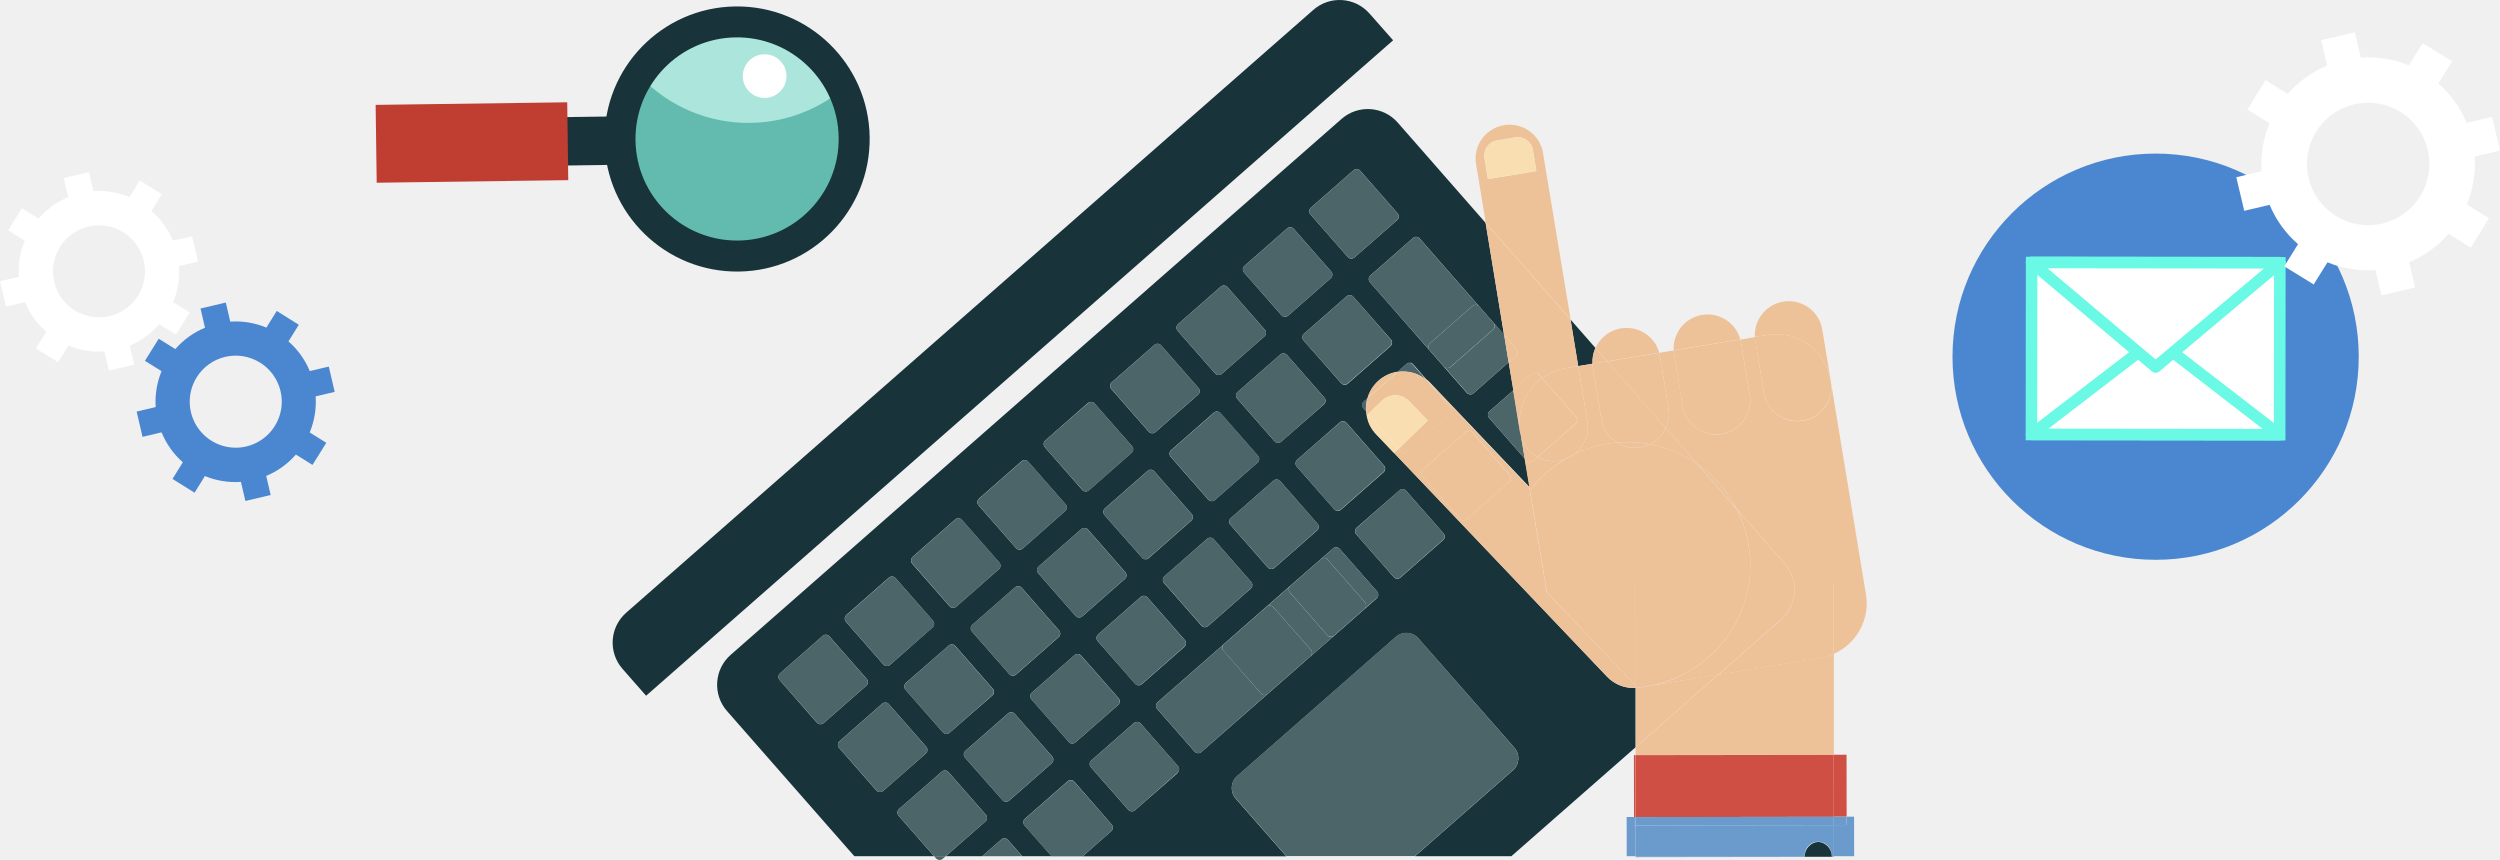
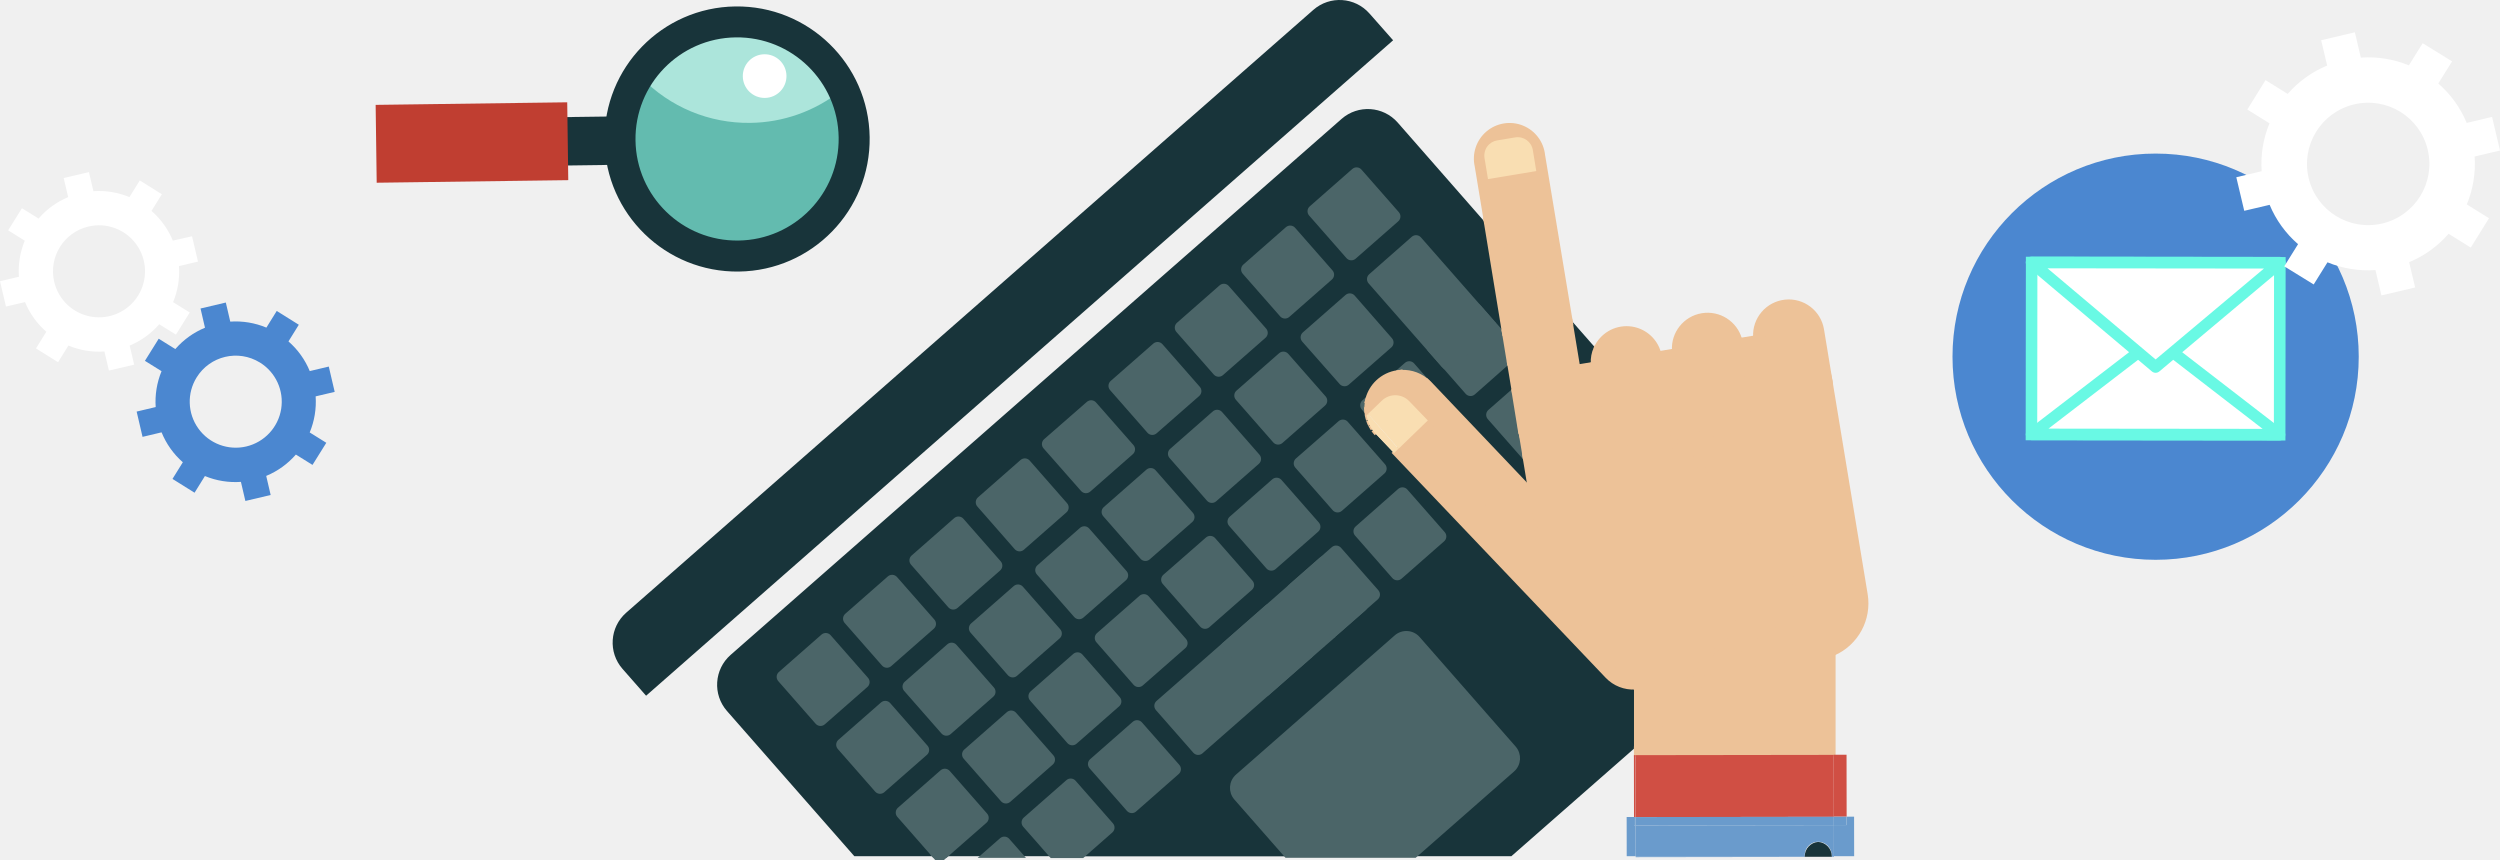
<svg xmlns="http://www.w3.org/2000/svg" viewBox="0 0 724.71 249.29">
  <defs>
-     <style>.cls-1{fill:#4b87d0;}.cls-2{fill:#fff;}.cls-3{fill:#69f9e4;}.cls-4{fill:#63bbaf;}.cls-5{fill:#ace5db;}.cls-6{fill:#18343a;}.cls-7{fill:#c03e31;}.cls-8{fill:none;}.cls-9{fill:#4b6568;}.cls-10{fill:#edc298;}.cls-11{fill:#f9deb2;}.cls-12{fill:#d04f44;}.cls-13{fill:#6a9bcc;}</style>
+     <style>
+             .cls-1{fill:#4b87d0;}.cls-2{fill:#fff;}.cls-3{fill:#69f9e4;}.cls-4{fill:#63bbaf;}.cls-5{fill:#ace5db;}.cls-6{fill:#18343a;}.cls-7{fill:#c03e31;}.cls-8{fill:none;}.cls-9{fill:#4b6568;stroke: #4b6568;}.cls-10{fill:#edc298;stroke: #edc298;}.cls-11{fill:#f9deb2;}.cls-12{fill:#d04f44;}.cls-13{fill:#6a9bcc;}
+         </style>
  </defs>
  <g id="Layer_2" data-name="Layer 2">
    <g id="Layer_1-2" data-name="Layer 1">
      <circle class="cls-1" cx="624.88" cy="103.4" r="58.88" />
      <rect class="cls-2" x="599.97" y="65.09" width="49.84" height="71.95" transform="translate(523.11 725.84) rotate(-89.94)" />
      <path class="cls-3" d="M662.51,127.7l-75.3-.08.06-53.19,75.3.09Zm-71.95-3.43,68.6.07.05-46.48-68.6-.07Z" />
      <polygon class="cls-2" points="588.89 125.93 624.89 98.26 660.82 126 588.89 125.93" />
      <path class="cls-3" d="M660.82,127.68h0l-71.93-.08a1.67,1.67,0,0,1-1-3l36-27.66a1.67,1.67,0,0,1,2,0l35.85,27.67a1.68,1.68,0,0,1-.94,3.07Zm-67-3.43,62.08.07-31-23.94Z" />
      <polygon class="cls-2" points="588.95 76.1 624.88 106.39 660.88 76.18 588.95 76.1" />
      <path class="cls-3" d="M624.88,108.07a1.68,1.68,0,0,1-1.08-.4L587.87,77.38a1.68,1.68,0,0,1,1.08-3h0l71.93.08a1.68,1.68,0,0,1,1.08,3l-36,30.21A1.67,1.67,0,0,1,624.88,108.07ZM593.54,77.78l31.34,26.42,31.4-26.35Z" />
      <path class="cls-2" d="M706.82,24.2l4-6.41-8.53-5.26-4,6.42a30.81,30.81,0,0,0-13.92-2.25l-1.73-7.34-9.77,2.31L674.61,19a30.71,30.71,0,0,0-11.45,8.23l-6.42-4-5.28,8.52,6.43,4a30.65,30.65,0,0,0-2.27,13.88l-7.35,1.75,2.3,9.73,7.36-1.73a30.65,30.65,0,0,0,8.24,11.4l-4,6.42,8.53,5.26,4-6.42a30.88,30.88,0,0,0,13.91,2.25l1.73,7.34,9.77-2.3L698.37,76a30.81,30.81,0,0,0,11.44-8.23l6.43,4,5.28-8.51-6.43-4a30.78,30.78,0,0,0,2.27-13.89l7.35-1.74-2.3-9.74-7.35,1.74A30.76,30.76,0,0,0,706.82,24.2Zm-3.06,19.22a17.74,17.74,0,1,1-21.34-13.16A17.72,17.72,0,0,1,703.76,43.42Z" />
      <path class="cls-1" d="M66.75,93.23,65.46,87.7l-7.33,1.73L59.42,95a23.2,23.2,0,0,0-8.6,6.19l-4.81-3-4,6.41,4.82,3A23.2,23.2,0,0,0,45.13,118l-5.52,1.31,1.71,7.33,5.52-1.31A23,23,0,0,0,53,134l-3,4.83,6.4,4,3-4.83a23.06,23.06,0,0,0,10.44,1.69l1.29,5.53,7.33-1.73-1.29-5.53a23.18,23.18,0,0,0,8.6-6.19l4.82,3,4-6.41-4.81-3a23.19,23.19,0,0,0,1.72-10.46l5.52-1.3-1.71-7.34-5.52,1.31a23,23,0,0,0-6.17-8.6l3-4.83-6.4-4-3,4.83A23.07,23.07,0,0,0,66.75,93.23Zm8.58,11.85A13.34,13.34,0,1,1,57,109.41,13.32,13.32,0,0,1,75.32,105.08Z" />
      <path class="cls-2" d="M11.18,63.36l-4.82-3-4,6.41,4.82,3a23.14,23.14,0,0,0-1.7,10.46L0,81.52l1.73,7.34,5.52-1.29a23.12,23.12,0,0,0,6.18,8.6l-3,4.83,6.4,4,3-4.83a23,23,0,0,0,10.44,1.72l1.3,5.53,7.32-1.72-1.3-5.53A23.08,23.08,0,0,0,46.16,94L51,97l4-6.41-4.82-3a23.15,23.15,0,0,0,1.7-10.46l5.51-1.3-1.72-7.34L50.1,69.75a23.13,23.13,0,0,0-6.18-8.61l3-4.83-6.4-4-3,4.83a23,23,0,0,0-10.44-1.72l-1.3-5.53-7.32,1.72,1.3,5.53A23,23,0,0,0,11.18,63.36Zm14.44,2.31a13.34,13.34,0,1,1-9.91,16A13.33,13.33,0,0,1,25.62,65.67Z" />
      <circle class="cls-4" cx="213.73" cy="40.28" r="33.01" transform="translate(-0.52 2.86) rotate(-0.77)" />
      <path class="cls-5" d="M213.29,7.27a33,33,0,0,0-27.36,15.22A43.06,43.06,0,0,0,217.5,35.62a43,43,0,0,0,26.15-9.27A33,33,0,0,0,213.29,7.27Z" />
      <path class="cls-6" d="M252.1,39.77a38.43,38.43,0,1,0-37.91,38.95A38.43,38.43,0,0,0,252.1,39.77Zm-67.88.91a29.45,29.45,0,1,1,29.85,29.05A29.45,29.45,0,0,1,184.22,40.68Z" />
      <rect class="cls-6" x="113.53" y="34.16" width="67.33" height="14.03" transform="translate(-0.54 1.99) rotate(-0.77)" />
      <rect class="cls-7" x="109.04" y="30.03" width="55.54" height="22.57" transform="translate(-0.54 1.84) rotate(-0.77)" />
      <circle class="cls-2" cx="221.66" cy="22.06" r="6.33" transform="translate(-0.28 2.98) rotate(-0.77)" />
      <polygon class="cls-8" points="473.7 236.83 473.67 218.87 474.11 218.87 474.11 216.62 438.12 248.19 471.56 248.19 471.54 236.84 473.7 236.83" />
      <path class="cls-6" d="M260.5,236.47a1.38,1.38,0,0,1,.13-1.95L273,223.69a1.38,1.38,0,0,1,1.95.13l10.83,12.35a1.38,1.38,0,0,1-.13,1.95l-11.49,10.07h10.58l5.51-4.83a1.38,1.38,0,0,1,1.95.13l4.13,4.7h8.51L297,239.27a1.38,1.38,0,0,1,.13-1.95l12.35-10.84a1.38,1.38,0,0,1,1.95.13L322.25,239a1.38,1.38,0,0,1-.13,1.95l-8.29,7.28h59.05l-14.67-16.72a4.63,4.63,0,0,1,.43-6.53l46-40.34a4.62,4.62,0,0,1,6.53.43L439,216.76a4.63,4.63,0,0,1-.42,6.53l-28.38,24.9h27.93l36-31.57,0-17.19a10.54,10.54,0,0,1-8.22-3.24l-61.72-64.84h0l-5.25-5.52a10.75,10.75,0,0,1-.9-1.1l-.2-.28a10.74,10.74,0,0,1-.67-1.11l0-.06a10.64,10.64,0,0,1-.56-1.34l0-.12a10.74,10.74,0,0,1-.52-2.5l-.84-1a1.38,1.38,0,0,1,.13-1.95l1.1-1a10.7,10.7,0,0,1,8.7-7.63l2.55-2.24a1.38,1.38,0,0,1,1.95.13l3.79,4.32a10.73,10.73,0,0,1,1.12,1l28.87,30.33L442,132.93l-10.33-11.77a1.38,1.38,0,0,1,.13-1.95l6.92-6.07L437.34,105,427.15,114a1.38,1.38,0,0,1-1.95-.13l-6.67-7.6h0L397.12,81.81a1.38,1.38,0,0,1,.13-1.95L409.6,69a1.38,1.38,0,0,1,1.94.13L428.8,88.83h0l.65.74,3.51,4h0L436,97.07l-5.36-32.47L405.18,35.54a11.54,11.54,0,0,0-16.28-1.07L211.81,189.83a11.54,11.54,0,0,0-1.07,16.28l36.91,42.08h23.12Zm12.81-24.2-10.83-12.35a1.38,1.38,0,0,1,.13-1.95L275,187.14a1.38,1.38,0,0,1,1.95.13l10.83,12.35a1.38,1.38,0,0,1-.13,2L275.26,212.4A1.38,1.38,0,0,1,273.31,212.27ZM337.44,169a1.38,1.38,0,0,1,.12-1.95l12.35-10.84a1.38,1.38,0,0,1,1.95.13l10.83,12.35a1.38,1.38,0,0,1-.13,1.95l-12.35,10.84a1.38,1.38,0,0,1-1.95-.13Zm5.9,18.52L331,198.33a1.38,1.38,0,0,1-1.94-.13L318.2,185.85a1.38,1.38,0,0,1,.13-1.95l12.35-10.84a1.38,1.38,0,0,1,1.95.13l10.83,12.35A1.38,1.38,0,0,1,343.34,187.49Zm13.33-35.39a1.38,1.38,0,0,1,.13-1.95l12.35-10.83a1.38,1.38,0,0,1,1.95.13l10.83,12.35a1.38,1.38,0,0,1-.13,1.95l-12.35,10.84a1.38,1.38,0,0,1-1.95-.13Zm12.81-24.2-10.83-12.35a1.38,1.38,0,0,1,.13-1.95l12.35-10.84a1.38,1.38,0,0,1,1.95.13l10.84,12.35a1.38,1.38,0,0,1-.13,1.95L371.43,128A1.38,1.38,0,0,1,369.48,127.91Zm-4.81,4.22a1.38,1.38,0,0,1-.13,1.95L352.2,144.91a1.38,1.38,0,0,1-2-.13l-10.83-12.35a1.38,1.38,0,0,1,.13-1.95l12.35-10.84a1.38,1.38,0,0,1,1.95.13ZM345.44,149a1.38,1.38,0,0,1-.12,1.95L333,161.79a1.38,1.38,0,0,1-1.95-.13L320.18,149.3a1.38,1.38,0,0,1,.13-1.95l12.35-10.84a1.38,1.38,0,0,1,1.95.13Zm-19.23,16.87a1.38,1.38,0,0,1-.12,1.95l-12.35,10.84a1.38,1.38,0,0,1-1.95-.13l-10.83-12.35a1.38,1.38,0,0,1,.13-1.95l12.35-10.84a1.38,1.38,0,0,1,1.95.13ZM307,182.75a1.38,1.38,0,0,1-.12,1.95l-12.35,10.84a1.38,1.38,0,0,1-1.95-.13l-10.83-12.35a1.38,1.38,0,0,1,.13-1.95l12.35-10.84a1.38,1.38,0,0,1,1.95.13Zm-2.1,38.49-12.35,10.83a1.38,1.38,0,0,1-1.95-.13L279.73,219.6a1.38,1.38,0,0,1,.13-1.95l12.35-10.84a1.38,1.38,0,0,1,1.95.13L305,219.29A1.38,1.38,0,0,1,304.87,221.24Zm4.93-6.17L299,202.72a1.38,1.38,0,0,1,.13-1.95l12.35-10.84a1.38,1.38,0,0,1,1.95.13l10.83,12.35a1.38,1.38,0,0,1-.13,1.95L311.75,215.2A1.38,1.38,0,0,1,309.8,215.07Zm31.56,9L329,234.87a1.38,1.38,0,0,1-1.94-.13l-10.84-12.35a1.38,1.38,0,0,1,.13-1.94l12.35-10.84a1.38,1.38,0,0,1,1.95.13l10.83,12.35A1.38,1.38,0,0,1,341.36,224Zm57.7-50.62-12.35,10.84h0l-6.87,6h0l-12.35,10.84h0L348.24,218a1.38,1.38,0,0,1-1.95-.13l-10.84-12.35a1.38,1.38,0,0,1,.13-1.95l19.23-16.87h0l6.81-6,12.42-10.9h0L386.41,159a1.38,1.38,0,0,1,1.95.13l10.84,12.35A1.38,1.38,0,0,1,399.06,173.42Zm6.58-31.3a1.38,1.38,0,0,1,1.95.13l10.84,12.35a1.38,1.38,0,0,1-.13,1.95l-12.35,10.84a1.38,1.38,0,0,1-1.95-.13L393.16,154.9a1.38,1.38,0,0,1,.13-1.95Zm-4.47-7.19a1.38,1.38,0,0,1-.13,1.95l-12.35,10.84a1.38,1.38,0,0,1-1.95-.13L375.9,135.23a1.38,1.38,0,0,1,.13-1.95l12.35-10.84a1.38,1.38,0,0,1,1.95.13Zm2-36.55a1.38,1.38,0,0,1-.13,1.95l-12.35,10.84a1.38,1.38,0,0,1-1.95-.13L377.88,98.69a1.38,1.38,0,0,1,.13-1.95L390.36,85.9a1.38,1.38,0,0,1,1.95.13ZM380,60.2l12.35-10.84a1.38,1.38,0,0,1,1.95.13l10.83,12.35a1.38,1.38,0,0,1-.12,1.95L392.64,74.62a1.38,1.38,0,0,1-1.95-.13L379.86,62.14A1.38,1.38,0,0,1,380,60.2ZM360.75,77.07l12.35-10.84a1.38,1.38,0,0,1,1.95.13l10.83,12.35a1.38,1.38,0,0,1-.13,1.95L373.41,91.49a1.38,1.38,0,0,1-1.95-.13L360.63,79A1.38,1.38,0,0,1,360.75,77.07ZM341.52,93.94l12.35-10.84a1.38,1.38,0,0,1,1.95.13l10.83,12.35a1.38,1.38,0,0,1-.13,1.95l-12.35,10.84a1.38,1.38,0,0,1-1.95-.13L341.39,95.89A1.38,1.38,0,0,1,341.52,93.94Zm-19.23,16.87L334.64,100a1.38,1.38,0,0,1,1.95.13l10.83,12.35a1.38,1.38,0,0,1-.13,1.95l-12.35,10.83a1.38,1.38,0,0,1-1.95-.13l-10.83-12.35A1.38,1.38,0,0,1,322.28,110.81ZM303,127.69l12.35-10.84a1.38,1.38,0,0,1,1.95.13l10.84,12.35a1.38,1.38,0,0,1-.13,1.95l-12.35,10.84a1.38,1.38,0,0,1-1.95-.13l-10.83-12.35A1.38,1.38,0,0,1,303,127.69Zm-19.23,16.87,12.35-10.84a1.38,1.38,0,0,1,1.95.13l10.83,12.35a1.38,1.38,0,0,1-.13,1.95L296.47,159a1.38,1.38,0,0,1-1.95-.13l-10.83-12.35A1.38,1.38,0,0,1,283.81,144.56Zm-19.23,16.87,12.35-10.84a1.38,1.38,0,0,1,1.95.13l10.83,12.35a1.38,1.38,0,0,1-.12,1.95l-12.35,10.84a1.38,1.38,0,0,1-1.95-.13l-10.83-12.35A1.38,1.38,0,0,1,264.58,161.43Zm-19.23,16.87,12.35-10.84a1.38,1.38,0,0,1,1.95.13l10.83,12.35a1.38,1.38,0,0,1-.13,1.95L258,192.73a1.38,1.38,0,0,1-1.95-.13l-10.83-12.35A1.38,1.38,0,0,1,245.35,178.31Zm-8.53,31.17L226,197.13a1.38,1.38,0,0,1,.13-1.95l12.35-10.84a1.38,1.38,0,0,1,1.95.13l10.83,12.35a1.38,1.38,0,0,1-.13,1.95L238.77,209.6A1.38,1.38,0,0,1,236.82,209.48Zm17.26,19.67L243.24,216.8a1.38,1.38,0,0,1,.13-1.95L255.72,204a1.38,1.38,0,0,1,1.95.13l10.83,12.35a1.38,1.38,0,0,1-.12,1.95L256,229.28A1.38,1.38,0,0,1,254.08,229.15Z" />
      <path class="cls-6" d="M461.64,105.44a9.8,9.8,0,0,1,.85-4.58l-7.23-8.24,2.23,13.5Z" />
      <rect class="cls-9" x="229.02" y="187.38" width="19.19" height="19.19" rx="1.38" ry="1.38" transform="translate(-70.66 206.26) rotate(-41.26)" />
      <path class="cls-9" d="M256.06,192.6a1.38,1.38,0,0,0,1.95.13l12.35-10.84a1.38,1.38,0,0,0,.13-1.95L259.65,167.6a1.38,1.38,0,0,0-1.95-.13l-12.35,10.84a1.38,1.38,0,0,0-.12,1.95Z" />
      <path class="cls-9" d="M275.29,175.73a1.38,1.38,0,0,0,1.95.13L289.59,165a1.38,1.38,0,0,0,.13-1.95l-10.83-12.35a1.38,1.38,0,0,0-1.95-.13l-12.35,10.84a1.38,1.38,0,0,0-.12,1.95Z" />
      <path class="cls-9" d="M294.52,158.86a1.38,1.38,0,0,0,1.95.13l12.35-10.84a1.38,1.38,0,0,0,.13-1.95l-10.83-12.35a1.38,1.38,0,0,0-1.95-.13l-12.35,10.84a1.38,1.38,0,0,0-.12,1.95Z" />
      <path class="cls-9" d="M313.76,142a1.38,1.38,0,0,0,1.95.13l12.35-10.84a1.38,1.38,0,0,0,.13-1.95L317.35,117a1.38,1.38,0,0,0-1.95-.13L303,127.69a1.38,1.38,0,0,0-.12,1.95Z" />
      <path class="cls-9" d="M333,125.11a1.38,1.38,0,0,0,1.95.13l12.35-10.83a1.38,1.38,0,0,0,.13-1.95l-10.83-12.35a1.38,1.38,0,0,0-1.95-.13l-12.35,10.83a1.38,1.38,0,0,0-.13,1.95Z" />
      <path class="cls-9" d="M352.23,108.24a1.38,1.38,0,0,0,1.95.13l12.35-10.84a1.38,1.38,0,0,0,.13-1.95L355.82,83.23a1.38,1.38,0,0,0-1.95-.13L341.52,93.94a1.38,1.38,0,0,0-.13,1.95Z" />
      <path class="cls-9" d="M371.46,91.37a1.38,1.38,0,0,0,1.95.13l12.35-10.84a1.38,1.38,0,0,0,.13-1.95L375.05,66.36a1.38,1.38,0,0,0-1.95-.13L360.75,77.07a1.38,1.38,0,0,0-.13,1.95Z" />
      <path class="cls-9" d="M390.69,74.49a1.38,1.38,0,0,0,1.95.13L405,63.78a1.38,1.38,0,0,0,.12-1.95L394.29,49.49a1.38,1.38,0,0,0-1.95-.13L380,60.2a1.38,1.38,0,0,0-.13,1.95Z" />
      <path class="cls-9" d="M268.5,216.49l-10.83-12.35a1.38,1.38,0,0,0-1.95-.13l-12.35,10.83a1.38,1.38,0,0,0-.13,1.95l10.83,12.35a1.38,1.38,0,0,0,1.95.13l12.35-10.83A1.38,1.38,0,0,0,268.5,216.49Z" />
      <path class="cls-9" d="M287.74,199.62,276.9,187.27a1.38,1.38,0,0,0-1.95-.13L262.6,198a1.38,1.38,0,0,0-.13,1.95l10.83,12.35a1.38,1.38,0,0,0,1.95.13l12.35-10.84A1.38,1.38,0,0,0,287.74,199.62Z" />
      <path class="cls-9" d="M294.19,170.27,281.84,181.1a1.38,1.38,0,0,0-.13,1.95l10.83,12.35a1.38,1.38,0,0,0,1.95.13l12.35-10.84a1.38,1.38,0,0,0,.13-1.95L296.14,170.4A1.38,1.38,0,0,0,294.19,170.27Z" />
      <path class="cls-9" d="M313.42,153.39l-12.35,10.84a1.38,1.38,0,0,0-.13,1.95l10.83,12.35a1.38,1.38,0,0,0,1.95.13l12.35-10.84a1.38,1.38,0,0,0,.12-1.95l-10.84-12.35A1.38,1.38,0,0,0,313.42,153.39Z" />
      <path class="cls-9" d="M332.66,136.52l-12.35,10.84a1.38,1.38,0,0,0-.13,1.95L331,161.65a1.38,1.38,0,0,0,1.95.13l12.35-10.84a1.38,1.38,0,0,0,.13-1.95l-10.83-12.35A1.38,1.38,0,0,0,332.66,136.52Z" />
      <path class="cls-9" d="M351.89,119.65l-12.35,10.84a1.38,1.38,0,0,0-.13,1.95l10.83,12.35a1.38,1.38,0,0,0,2,.13l12.35-10.84a1.38,1.38,0,0,0,.13-1.95l-10.83-12.35A1.38,1.38,0,0,0,351.89,119.65Z" />
      <path class="cls-9" d="M383.91,115.25,373.07,102.9a1.38,1.38,0,0,0-1.95-.13l-12.35,10.84a1.38,1.38,0,0,0-.13,1.95l10.83,12.35a1.38,1.38,0,0,0,1.95.13l12.35-10.84A1.38,1.38,0,0,0,383.91,115.25Z" />
      <path class="cls-9" d="M390.36,85.9,378,96.74a1.38,1.38,0,0,0-.13,1.95L388.72,111a1.38,1.38,0,0,0,1.95.13L403,100.33a1.38,1.38,0,0,0,.13-1.95L392.31,86A1.38,1.38,0,0,0,390.36,85.9Z" />
      <polygon class="cls-9" points="432.96 93.58 429.45 89.57 432.96 93.58 432.96 93.58" />
      <path class="cls-9" d="M414.5,99.54,426.85,88.7a1.38,1.38,0,0,1,1.95.13L411.54,69.16A1.38,1.38,0,0,0,409.6,69L397.24,79.87a1.38,1.38,0,0,0-.13,1.95l21.42,24.42h0l-4.17-4.75A1.38,1.38,0,0,1,414.5,99.54Z" />
      <path class="cls-9" d="M285.76,236.16l-10.83-12.35a1.38,1.38,0,0,0-1.95-.13l-12.35,10.84a1.38,1.38,0,0,0-.13,1.95l10.28,11.72h3.37l11.49-10.07A1.38,1.38,0,0,0,285.76,236.16Z" />
      <path class="cls-9" d="M294.16,206.94a1.38,1.38,0,0,0-1.95-.13l-12.35,10.84a1.38,1.38,0,0,0-.13,1.95l10.83,12.35a1.38,1.38,0,0,0,1.95.13l12.35-10.83a1.38,1.38,0,0,0,.13-1.95Z" />
      <path class="cls-9" d="M324.23,202.42l-10.83-12.35a1.38,1.38,0,0,0-1.95-.13L299.1,200.78a1.38,1.38,0,0,0-.13,1.95l10.83,12.35a1.38,1.38,0,0,0,1.95.13l12.35-10.84A1.38,1.38,0,0,0,324.23,202.42Z" />
      <path class="cls-9" d="M330.68,173.07,318.33,183.9a1.38,1.38,0,0,0-.13,1.95L329,198.2a1.38,1.38,0,0,0,1.94.13l12.36-10.84a1.38,1.38,0,0,0,.12-1.95L332.63,173.2A1.38,1.38,0,0,0,330.68,173.07Z" />
      <path class="cls-9" d="M350.22,181.46l12.35-10.84a1.38,1.38,0,0,0,.13-1.95l-10.83-12.35a1.38,1.38,0,0,0-1.95-.13L337.56,167a1.38,1.38,0,0,0-.12,1.95l10.83,12.35A1.38,1.38,0,0,0,350.22,181.46Z" />
      <path class="cls-9" d="M369.45,164.58l12.35-10.84a1.38,1.38,0,0,0,.13-1.95L371.1,139.45a1.38,1.38,0,0,0-1.95-.13L356.8,150.16a1.38,1.38,0,0,0-.13,1.95l10.83,12.35A1.38,1.38,0,0,0,369.45,164.58Z" />
      <path class="cls-9" d="M388.39,122.45,376,133.28a1.38,1.38,0,0,0-.13,1.95l10.84,12.35a1.38,1.38,0,0,0,1.95.13L401,136.87a1.38,1.38,0,0,0,.13-1.95l-10.84-12.35A1.38,1.38,0,0,0,388.39,122.45Z" />
      <path class="cls-9" d="M396.37,115.44l-1.1,1a1.38,1.38,0,0,0-.13,1.95l.84,1A10.79,10.79,0,0,1,396.37,115.44Z" />
      <path class="cls-9" d="M413.35,110l-3.79-4.32a1.38,1.38,0,0,0-1.95-.13l-2.55,2.24A10.73,10.73,0,0,1,413.35,110Z" />
      <path class="cls-9" d="M433,93.58a1.38,1.38,0,0,1-.13,1.94l-12.35,10.84a1.38,1.38,0,0,1-1.94-.13l6.67,7.6a1.38,1.38,0,0,0,1.95.13L437.34,105l-1.31-8Z" />
      <polygon class="cls-9" points="428.8 88.83 428.8 88.83 429.45 89.57 428.8 88.83" />
      <path class="cls-9" d="M420.48,106.36l12.35-10.84a1.38,1.38,0,0,0,.13-1.94l-3.51-4-.65-.74a1.38,1.38,0,0,0-1.95-.13L414.5,99.54a1.38,1.38,0,0,0-.13,1.95l4.17,4.75A1.38,1.38,0,0,0,420.48,106.36Z" />
      <path class="cls-9" d="M290.24,243.36l-5.51,4.83h11.58l-4.13-4.7A1.38,1.38,0,0,0,290.24,243.36Z" />
      <path class="cls-9" d="M322.25,239l-10.84-12.35a1.38,1.38,0,0,0-1.95-.12l-12.35,10.84a1.38,1.38,0,0,0-.13,1.95l7.83,8.92h9l8.29-7.28A1.38,1.38,0,0,0,322.25,239Z" />
      <path class="cls-9" d="M330.65,209.74a1.38,1.38,0,0,0-1.95-.13l-12.35,10.84a1.38,1.38,0,0,0-.13,1.94l10.84,12.35a1.38,1.38,0,0,0,1.94.13L341.36,224a1.38,1.38,0,0,0,.13-1.95Z" />
      <path class="cls-9" d="M365.53,201l-10.83-12.35a1.38,1.38,0,0,1,.12-1.95l-19.23,16.87a1.38,1.38,0,0,0-.13,1.95l10.84,12.35a1.38,1.38,0,0,0,1.95.13l19.23-16.87A1.38,1.38,0,0,1,365.53,201Z" />
      <path class="cls-9" d="M384.76,184.13l-10.83-12.35a1.38,1.38,0,0,1,.12-1.94l-12.42,10.9,5.54-4.86a1.38,1.38,0,0,1,1.95.13L380,188.34a1.38,1.38,0,0,1-.12,1.94l6.88-6A1.38,1.38,0,0,1,384.76,184.13Z" />
      <polygon class="cls-9" points="354.82 186.7 354.82 186.7 361.63 180.73 354.82 186.7" />
      <polygon class="cls-9" points="367.48 201.13 379.83 190.29 379.83 190.28 367.48 201.13 367.48 201.13" />
      <path class="cls-9" d="M380,188.34,369.12,176a1.38,1.38,0,0,0-1.95-.13l-5.54,4.86-6.81,6a1.38,1.38,0,0,0-.12,1.95L365.53,201a1.38,1.38,0,0,0,1.95.13l12.36-10.84A1.38,1.38,0,0,0,380,188.34Z" />
      <path class="cls-9" d="M388.35,159.12a1.38,1.38,0,0,0-1.95-.13l-12.35,10.83h0l8.83-7.75a1.38,1.38,0,0,1,1.95.13l10.84,12.35a1.38,1.38,0,0,1-.13,1.94l-8.83,7.74h0l12.35-10.84a1.38,1.38,0,0,0,.13-1.95Z" />
      <path class="cls-9" d="M395.67,174.56l-10.84-12.35a1.38,1.38,0,0,0-1.95-.13l-8.83,7.75a1.38,1.38,0,0,0-.12,1.94l10.83,12.35a1.38,1.38,0,0,0,1.95.13l8.83-7.74A1.38,1.38,0,0,0,395.67,174.56Z" />
      <path class="cls-9" d="M393.16,154.9,404,167.25a1.38,1.38,0,0,0,1.95.13l12.35-10.84a1.38,1.38,0,0,0,.13-1.95l-10.84-12.35a1.38,1.38,0,0,0-1.95-.13L393.29,153A1.38,1.38,0,0,0,393.16,154.9Z" />
      <path class="cls-9" d="M440.71,125.45l-2-12.31-6.92,6.07a1.38,1.38,0,0,0-.13,1.95L442,132.93l-1.19-7.21C440.75,125.63,440.73,125.54,440.71,125.45Z" />
      <path class="cls-9" d="M439,216.76,411.16,185a4.62,4.62,0,0,0-6.53-.43l-46,40.34a4.63,4.63,0,0,0-.43,6.53l14.67,16.72H410.2l28.38-24.9A4.63,4.63,0,0,0,439,216.76Z" />
      <path class="cls-6" d="M397,3.93a11.54,11.54,0,0,0-16.28-1.07L181.53,177.61a11.54,11.54,0,0,0-1.07,16.29l6.83,7.78,216.55-190Z" />
      <path class="cls-10" d="M447.4,45A9.85,9.85,0,1,0,428,48.2l2.71,16.39,24.6,28Zm-16.08,6.92-1-6.1A4.44,4.44,0,0,1,434,40.7l5.27-.87a4.44,4.44,0,0,1,5.1,3.66l1,6.1Z" />
      <path class="cls-10" d="M439.63,101.18a1.38,1.38,0,0,1-.12,1.95l-2.17,1.9,1.34,8.11,5.43-4.77a1.38,1.38,0,0,1,1.95.13l1,1.11a16,16,0,0,1,6.85-2.89l3.6-.6-2.23-13.5-24.6-28L436,97.07Z" />
      <path class="cls-10" d="M439.63,101.18,436,97.07l1.31,8,2.17-1.9A1.38,1.38,0,0,0,439.63,101.18Z" />
      <path class="cls-10" d="M440.77,125.72l-.09-.57A16,16,0,0,1,447,109.61l-1-1.11a1.38,1.38,0,0,0-1.95-.13l-5.43,4.77,2,12.31C440.73,125.54,440.75,125.63,440.77,125.72Z" />
      <path class="cls-10" d="M481,102.25a9.85,9.85,0,0,0-18.47-1.39l3.4,3.88Z" />
      <path class="cls-10" d="M461.64,105.44l4.25-.7-3.4-3.88A9.8,9.8,0,0,0,461.64,105.44Z" />
      <path class="cls-10" d="M493.4,91.29a9.85,9.85,0,0,0-8.23,10.26l19.32-3.19A9.85,9.85,0,0,0,493.4,91.29Z" />
      <path class="cls-10" d="M530.67,110.19l-2.42-14.67a9.85,9.85,0,0,0-19.55,2.15l3.57-.59A16,16,0,0,1,530.67,110.19Z" />
      <path class="cls-10" d="M483.68,118.36a9.79,9.79,0,0,1-.79,5.76L492,134.5a35.66,35.66,0,0,1,11.51,13.12l13.81,15.74A11.47,11.47,0,0,1,520,169l11.53,0,0,20.57a16,16,0,0,0,9.38-17.28l-10.22-61.94,0-.1.07.4a9.85,9.85,0,0,1-19.44,3.21l-2.49-15.06a10,10,0,0,1-.11-1.06l-4.21.69a10,10,0,0,1,.23,1l2.49,15.07a9.85,9.85,0,1,1-19.44,3.21l-2.49-15.07a10.08,10.08,0,0,1-.12-1.06l-4.21.7a10,10,0,0,1,.23,1Z" />
      <path class="cls-10" d="M507,169,520,169a11.47,11.47,0,0,0-2.67-5.59l-13.81-15.74A35.73,35.73,0,0,1,507,169Z" />
      <path class="cls-10" d="M478.34,128.79A35.67,35.67,0,0,1,492,134.5l-9.11-10.38A9.87,9.87,0,0,1,478.34,128.79Z" />
      <path class="cls-10" d="M453.48,133.2a9.65,9.65,0,0,1-7.76-.71l-1.31,1.15a1.38,1.38,0,0,1-1.95-.13l-.51-.58,1.39,8.43.39.41A35.82,35.82,0,0,1,453.48,133.2Z" />
      <path class="cls-10" d="M456.53,131.58a35.56,35.56,0,0,1,9.39-2.93c.95-.16,1.89-.26,2.83-.34a9.81,9.81,0,0,1-4.51-6.74l-2.49-15.06a10,10,0,0,1-.11-1.06l-4.15.68,2.66,16.11A9.85,9.85,0,0,1,456.53,131.58Z" />
      <path class="cls-10" d="M444.41,133.63l1.31-1.15a9.82,9.82,0,0,1-4.95-6.77l1.19,7.21.51.58A1.38,1.38,0,0,0,444.41,133.63Z" />
      <path class="cls-10" d="M456.77,122.8l-11,9.69a9.65,9.65,0,0,0,7.76.71q1.48-.88,3-1.62a9.85,9.85,0,0,0,3.62-9.34l-2.66-16.11-3.6.6a16,16,0,0,0-6.85,2.89l9.86,11.24A1.38,1.38,0,0,1,456.77,122.8Z" />
      <path class="cls-10" d="M440.67,125.15l.09.57a9.82,9.82,0,0,0,4.95,6.77l11-9.69a1.38,1.38,0,0,0,.13-1.94L447,109.61A16,16,0,0,0,440.67,125.15Z" />
      <path class="cls-10" d="M482.89,124.12a9.79,9.79,0,0,0,.79-5.76l-2.49-15.07a10,10,0,0,0-.23-1l-15.07,2.49Z" />
      <path class="cls-10" d="M464.24,121.57a9.81,9.81,0,0,0,4.51,6.74,35.52,35.52,0,0,1,9.59.47,9.87,9.87,0,0,0,4.55-4.67l-17-19.38-4.25.7a10,10,0,0,0,.11,1.06Z" />
      <path class="cls-10" d="M487.77,117.68a9.85,9.85,0,1,0,19.44-3.21l-2.49-15.07a10,10,0,0,0-.23-1l-19.32,3.19a10.08,10.08,0,0,0,.12,1.06Z" />
      <path class="cls-10" d="M511.3,113.8a9.85,9.85,0,0,0,19.44-3.21l-.07-.4a16,16,0,0,0-18.41-13.11l-3.57.59a10,10,0,0,0,.11,1.06Z" />
      <path class="cls-10" d="M448.35,171.65l-5-30.29L414.48,111a10.73,10.73,0,0,0-1.12-1l7,8a1.38,1.38,0,0,1-.13,1.95l-12.35,10.84a1.38,1.38,0,0,1-1.95-.13l-.53-.61-1.29,1.25,61.72,64.84a10.54,10.54,0,0,0,8.22,3.24v-.74Zm-10.82-32-12.35,10.84a1.38,1.38,0,0,1-1.95-.13L412.4,138a1.38,1.38,0,0,1,.13-1.95l12.35-10.84a1.38,1.38,0,0,1,1.95.13l10.84,12.35A1.38,1.38,0,0,1,437.53,139.67Z" />
      <path class="cls-10" d="M396.59,120l-.61-.69a10.74,10.74,0,0,0,.52,2.5,10.84,10.84,0,0,1-.36-1.37Z" />
      <path class="cls-10" d="M399.28,110.64a10.68,10.68,0,0,0-2.91,4.81l8.7-7.63A10.68,10.68,0,0,0,399.28,110.64Z" />
      <path class="cls-10" d="M398.89,125.83a10.67,10.67,0,0,1-.9-1.1A10.75,10.75,0,0,0,398.89,125.83Z" />
      <path class="cls-10" d="M397.8,124.45a10.74,10.74,0,0,1-.67-1.11A10.74,10.74,0,0,0,397.8,124.45Z" />
      <path class="cls-10" d="M397.09,123.27a10.71,10.71,0,0,1-.56-1.34A10.64,10.64,0,0,0,397.09,123.27Z" />
      <path class="cls-10" d="M400.57,116.16a5.61,5.61,0,0,1,7.93.13l5.42,5.6-8.48,8.21.53.61a1.38,1.38,0,0,0,1.95.13L420.27,120a1.38,1.38,0,0,0,.13-1.95l-7-8a10.73,10.73,0,0,0-8.28-2.21l-8.7,7.63a10.79,10.79,0,0,0-.39,3.87l.61.69Z" />
      <path class="cls-10" d="M426.82,125.37a1.38,1.38,0,0,0-1.95-.13l-12.35,10.84a1.38,1.38,0,0,0-.13,1.95l10.83,12.35a1.38,1.38,0,0,0,1.95.13l12.35-10.84a1.38,1.38,0,0,0,.13-1.95Z" />
      <path class="cls-10" d="M492,134.5l11.51,13.12A35.66,35.66,0,0,0,492,134.5Z" />
      <path class="cls-10" d="M474.08,198.69,474,169l33,0a35.73,35.73,0,0,0-3.53-21.34L492,134.5a35.67,35.67,0,0,0-13.66-5.72,9.83,9.83,0,0,1-9.59-.47c-.94.08-1.88.19-2.83.34a35.56,35.56,0,0,0-9.39,2.93,9.78,9.78,0,0,1-3,1.62,35.82,35.82,0,0,0-9.74,8.56l-.39-.41,5,30.29Z" />
      <path class="cls-10" d="M456.53,131.58q-1.57.74-3,1.62A9.78,9.78,0,0,0,456.53,131.58Z" />
      <path class="cls-10" d="M468.75,128.31a9.83,9.83,0,0,0,9.59.47A35.52,35.52,0,0,0,468.75,128.31Z" />
      <path class="cls-11" d="M439.24,39.83,434,40.7a4.44,4.44,0,0,0-3.66,5.11l1,6.1,14-2.32-1-6.1A4.44,4.44,0,0,0,439.24,39.83Z" />
      <polygon class="cls-11" points="404.15 131.35 404.15 131.35 398.89 125.83 404.15 131.35" />
      <path class="cls-11" d="M397.13,123.34l0-.06Z" />
      <path class="cls-11" d="M398,124.73l-.2-.28Z" />
      <path class="cls-11" d="M396.54,121.94l0-.12Z" />
      <path class="cls-11" d="M396.59,120l-.45.44a10.84,10.84,0,0,0,.36,1.37l0,.12a10.71,10.71,0,0,0,.56,1.34l0,.06a10.74,10.74,0,0,0,.67,1.11l.2.28a10.67,10.67,0,0,0,.9,1.1l5.26,5.52,1.29-1.25Z" />
      <path class="cls-11" d="M408.5,116.28a5.61,5.61,0,0,0-7.93-.13l-4,3.85,8.85,10.09,8.48-8.21Z" />
      <path class="cls-10" d="M498.14,195.54l-24,21.08v2.25l57.47-.08,0-29.29a16,16,0,0,1-3.83,1.15Z" />
      <path class="cls-10" d="M477.54,198.94h0l-1.66.28c-.27.06-.54.1-.81.14l-.11,0h0l-.13,0h0l-.66,0,0,17.19,24-21.08Z" />
      <path class="cls-10" d="M520,169a11.52,11.52,0,0,1-3.74,10.7l-18.11,15.89,29.57-4.88a16,16,0,0,0,3.83-1.15l0-20.57Z" />
      <path class="cls-10" d="M474.76,199.4l.13,0h-.13Z" />
      <path class="cls-10" d="M477.54,198.94l20.6-3.4,18.11-15.89A11.52,11.52,0,0,0,520,169L507,169A35.65,35.65,0,0,1,477.54,198.94Z" />
      <path class="cls-10" d="M474.92,199.37h0l.11,0c.27,0,.54-.08.81-.14l1.66-.28h0l-2.65.44Z" />
      <path class="cls-10" d="M474.08,198.69v.74l.66,0Z" />
      <path class="cls-10" d="M507,169l-33,0,0,29.67.66.69h.15l2.65-.44A35.65,35.65,0,0,0,507,169Z" />
      <rect class="cls-12" x="531.6" y="218.78" width="3.7" height="17.96" transform="translate(-0.32 0.75) rotate(-0.08)" />
      <rect class="cls-12" x="473.68" y="218.87" width="0.44" height="17.96" transform="translate(-0.38 0.78) rotate(-0.09)" />
      <rect class="cls-12" x="474.13" y="218.83" width="57.47" height="17.96" transform="translate(-0.33 0.74) rotate(-0.08)" />
      <polygon class="cls-13" points="531.62 239.17 531.63 248.19 537.49 248.19 537.47 236.74 535.31 236.74 535.32 239.17 531.62 239.17" />
      <polygon class="cls-13" points="474.14 239.26 473.7 239.26 473.7 236.83 471.54 236.84 471.56 248.19 474.16 248.19 474.14 239.26" />
      <path class="cls-13" d="M474.16,248.19h49a3.91,3.91,0,1,1,7.8,0h.66v-9l-57.47.08Z" />
      <rect class="cls-13" x="473.7" y="236.83" width="0.44" height="2.42" transform="translate(-0.26 0.52) rotate(-0.06)" />
      <rect class="cls-13" x="531.61" y="236.75" width="3.7" height="2.42" transform="translate(-0.34 0.76) rotate(-0.08)" />
      <rect class="cls-13" x="474.14" y="236.79" width="57.47" height="2.42" transform="translate(-0.38 0.81) rotate(-0.09)" />
      <path class="cls-6" d="M527.07,244.06a4.18,4.18,0,0,0-3.9,4.13H531A4.18,4.18,0,0,0,527.07,244.06Z" />
      <path class="cls-9" d="M271.33,248.82a1.38,1.38,0,0,0,1.95.13l.87-.76h-3.37Z" />
      <path class="cls-13" d="M474.16,248.19v.29l49-.07c0-.07,0-.15,0-.22Z" />
      <path class="cls-13" d="M531,248.4h.64v-.21H531C531,248.26,531,248.33,531,248.4Z" />
      <path class="cls-6" d="M523.17,248.19c0,.07,0,.14,0,.22H531c0-.07,0-.14,0-.21Z" />
    </g>
  </g>
</svg>
